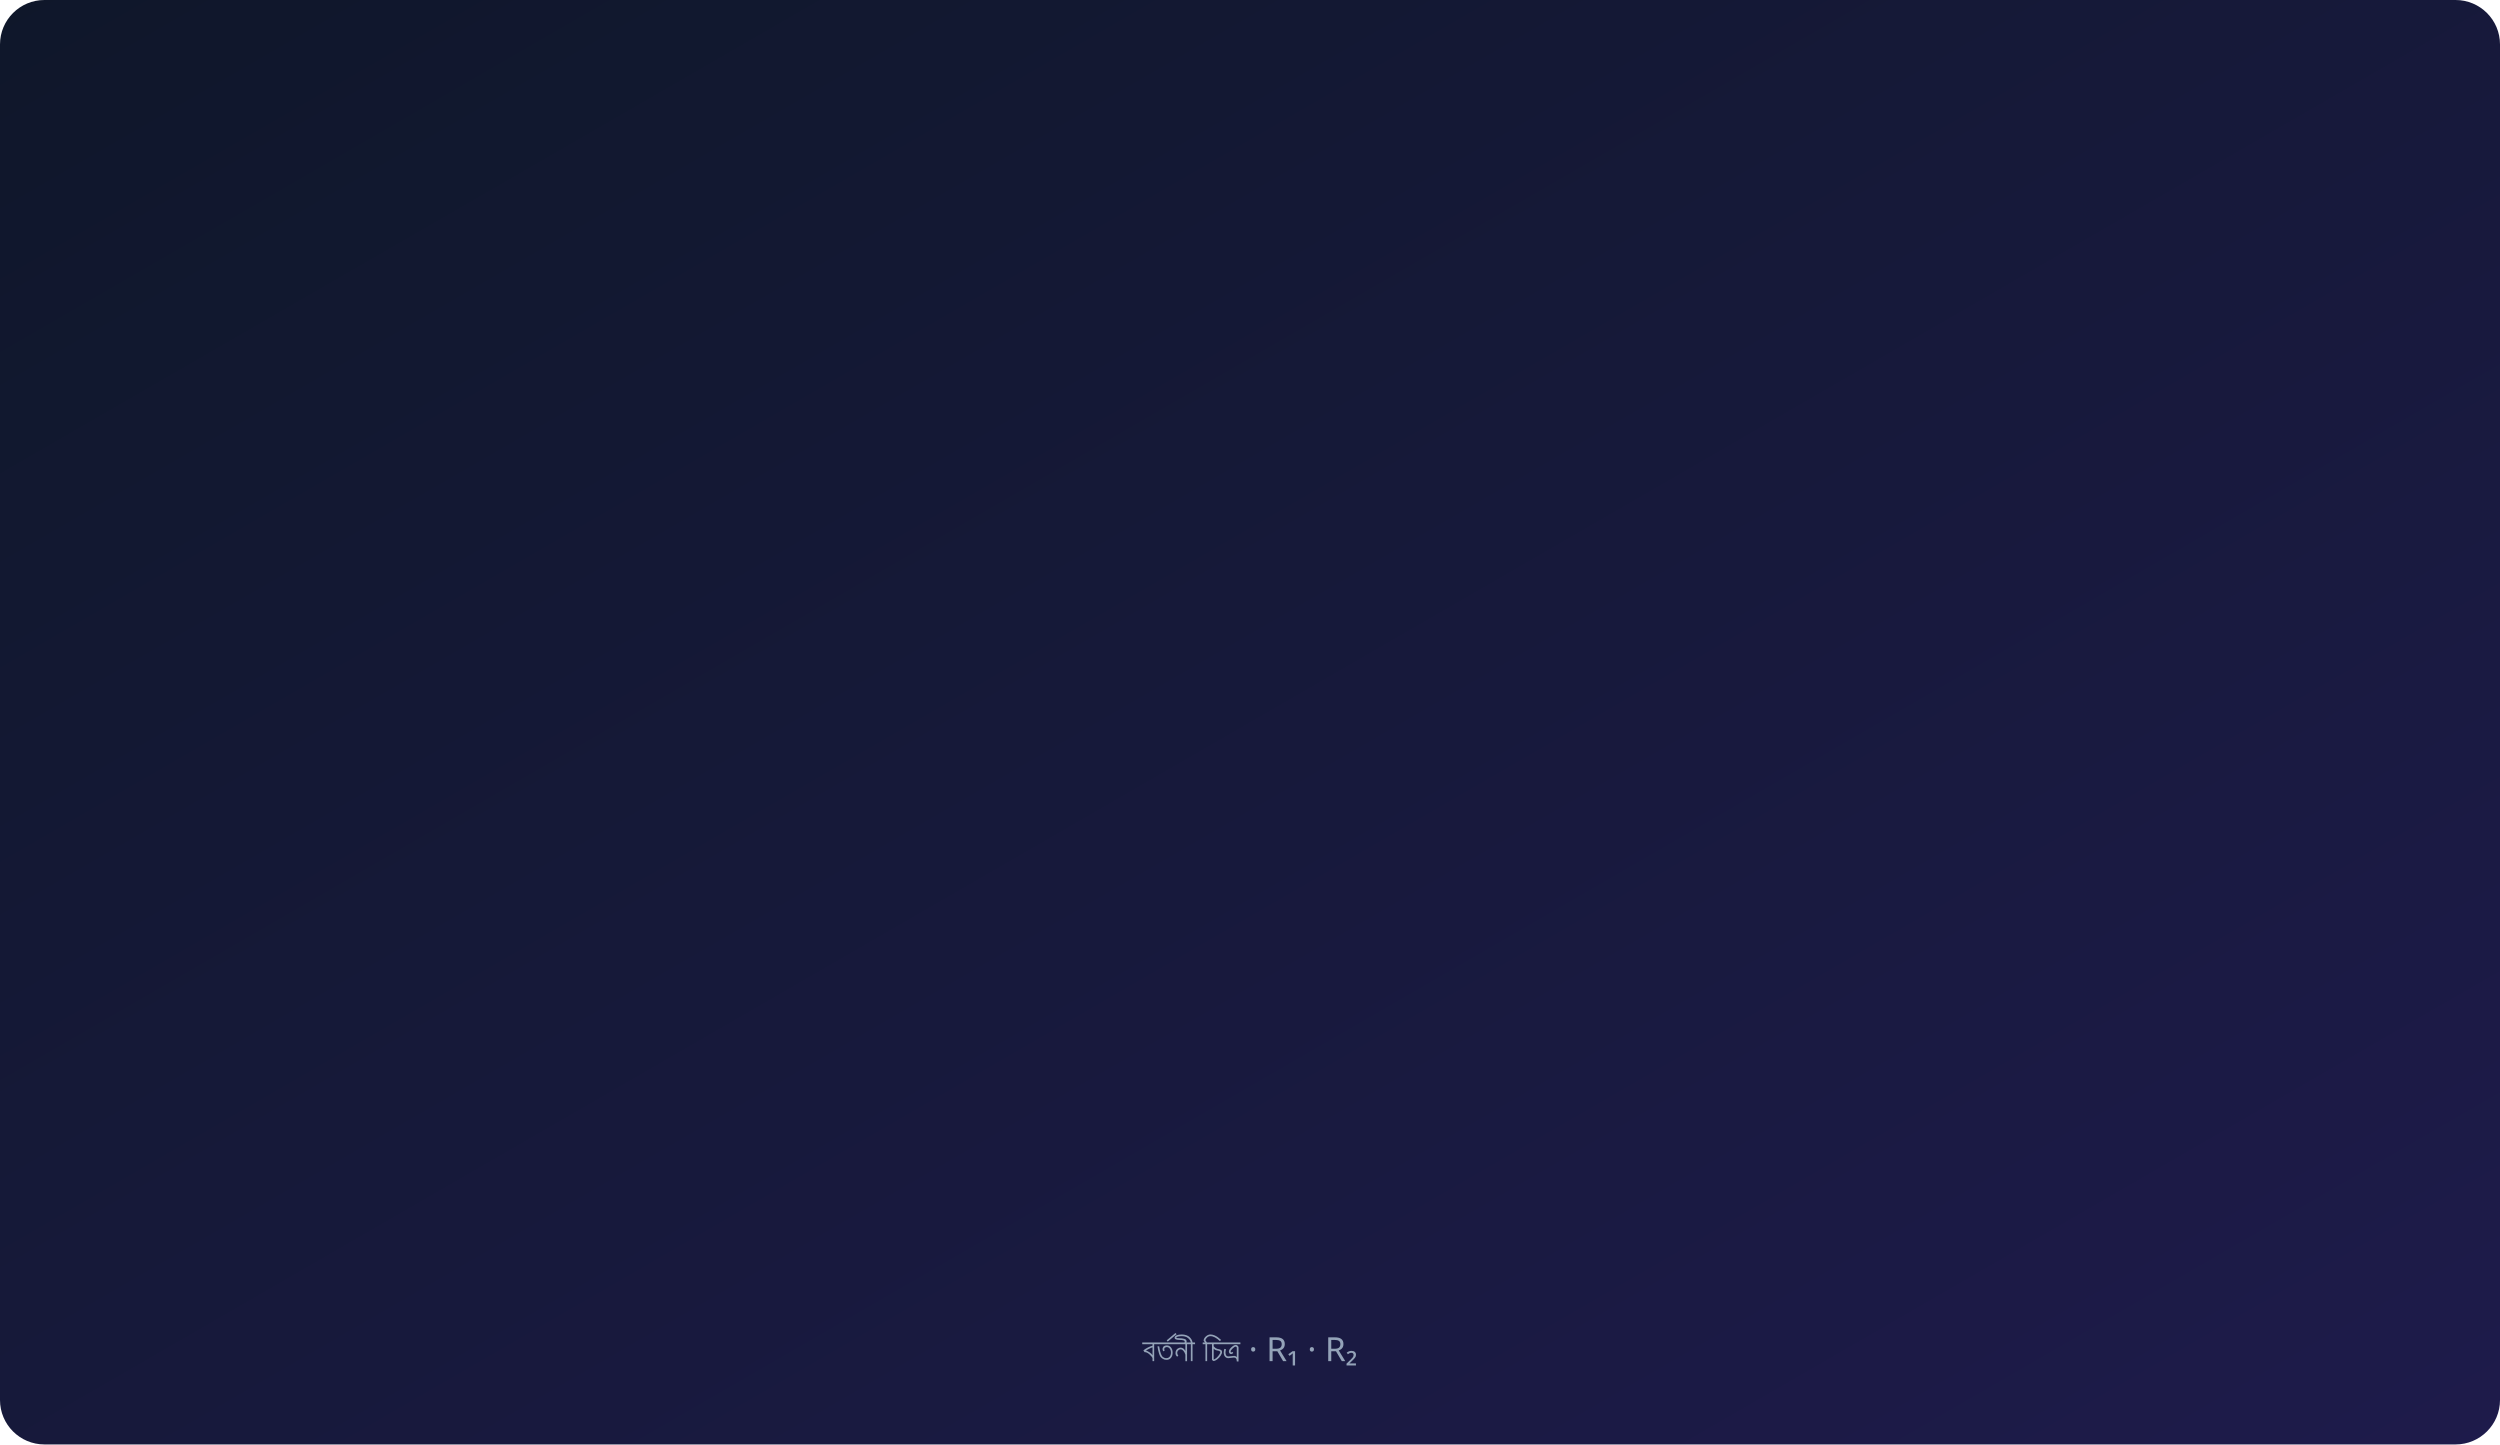
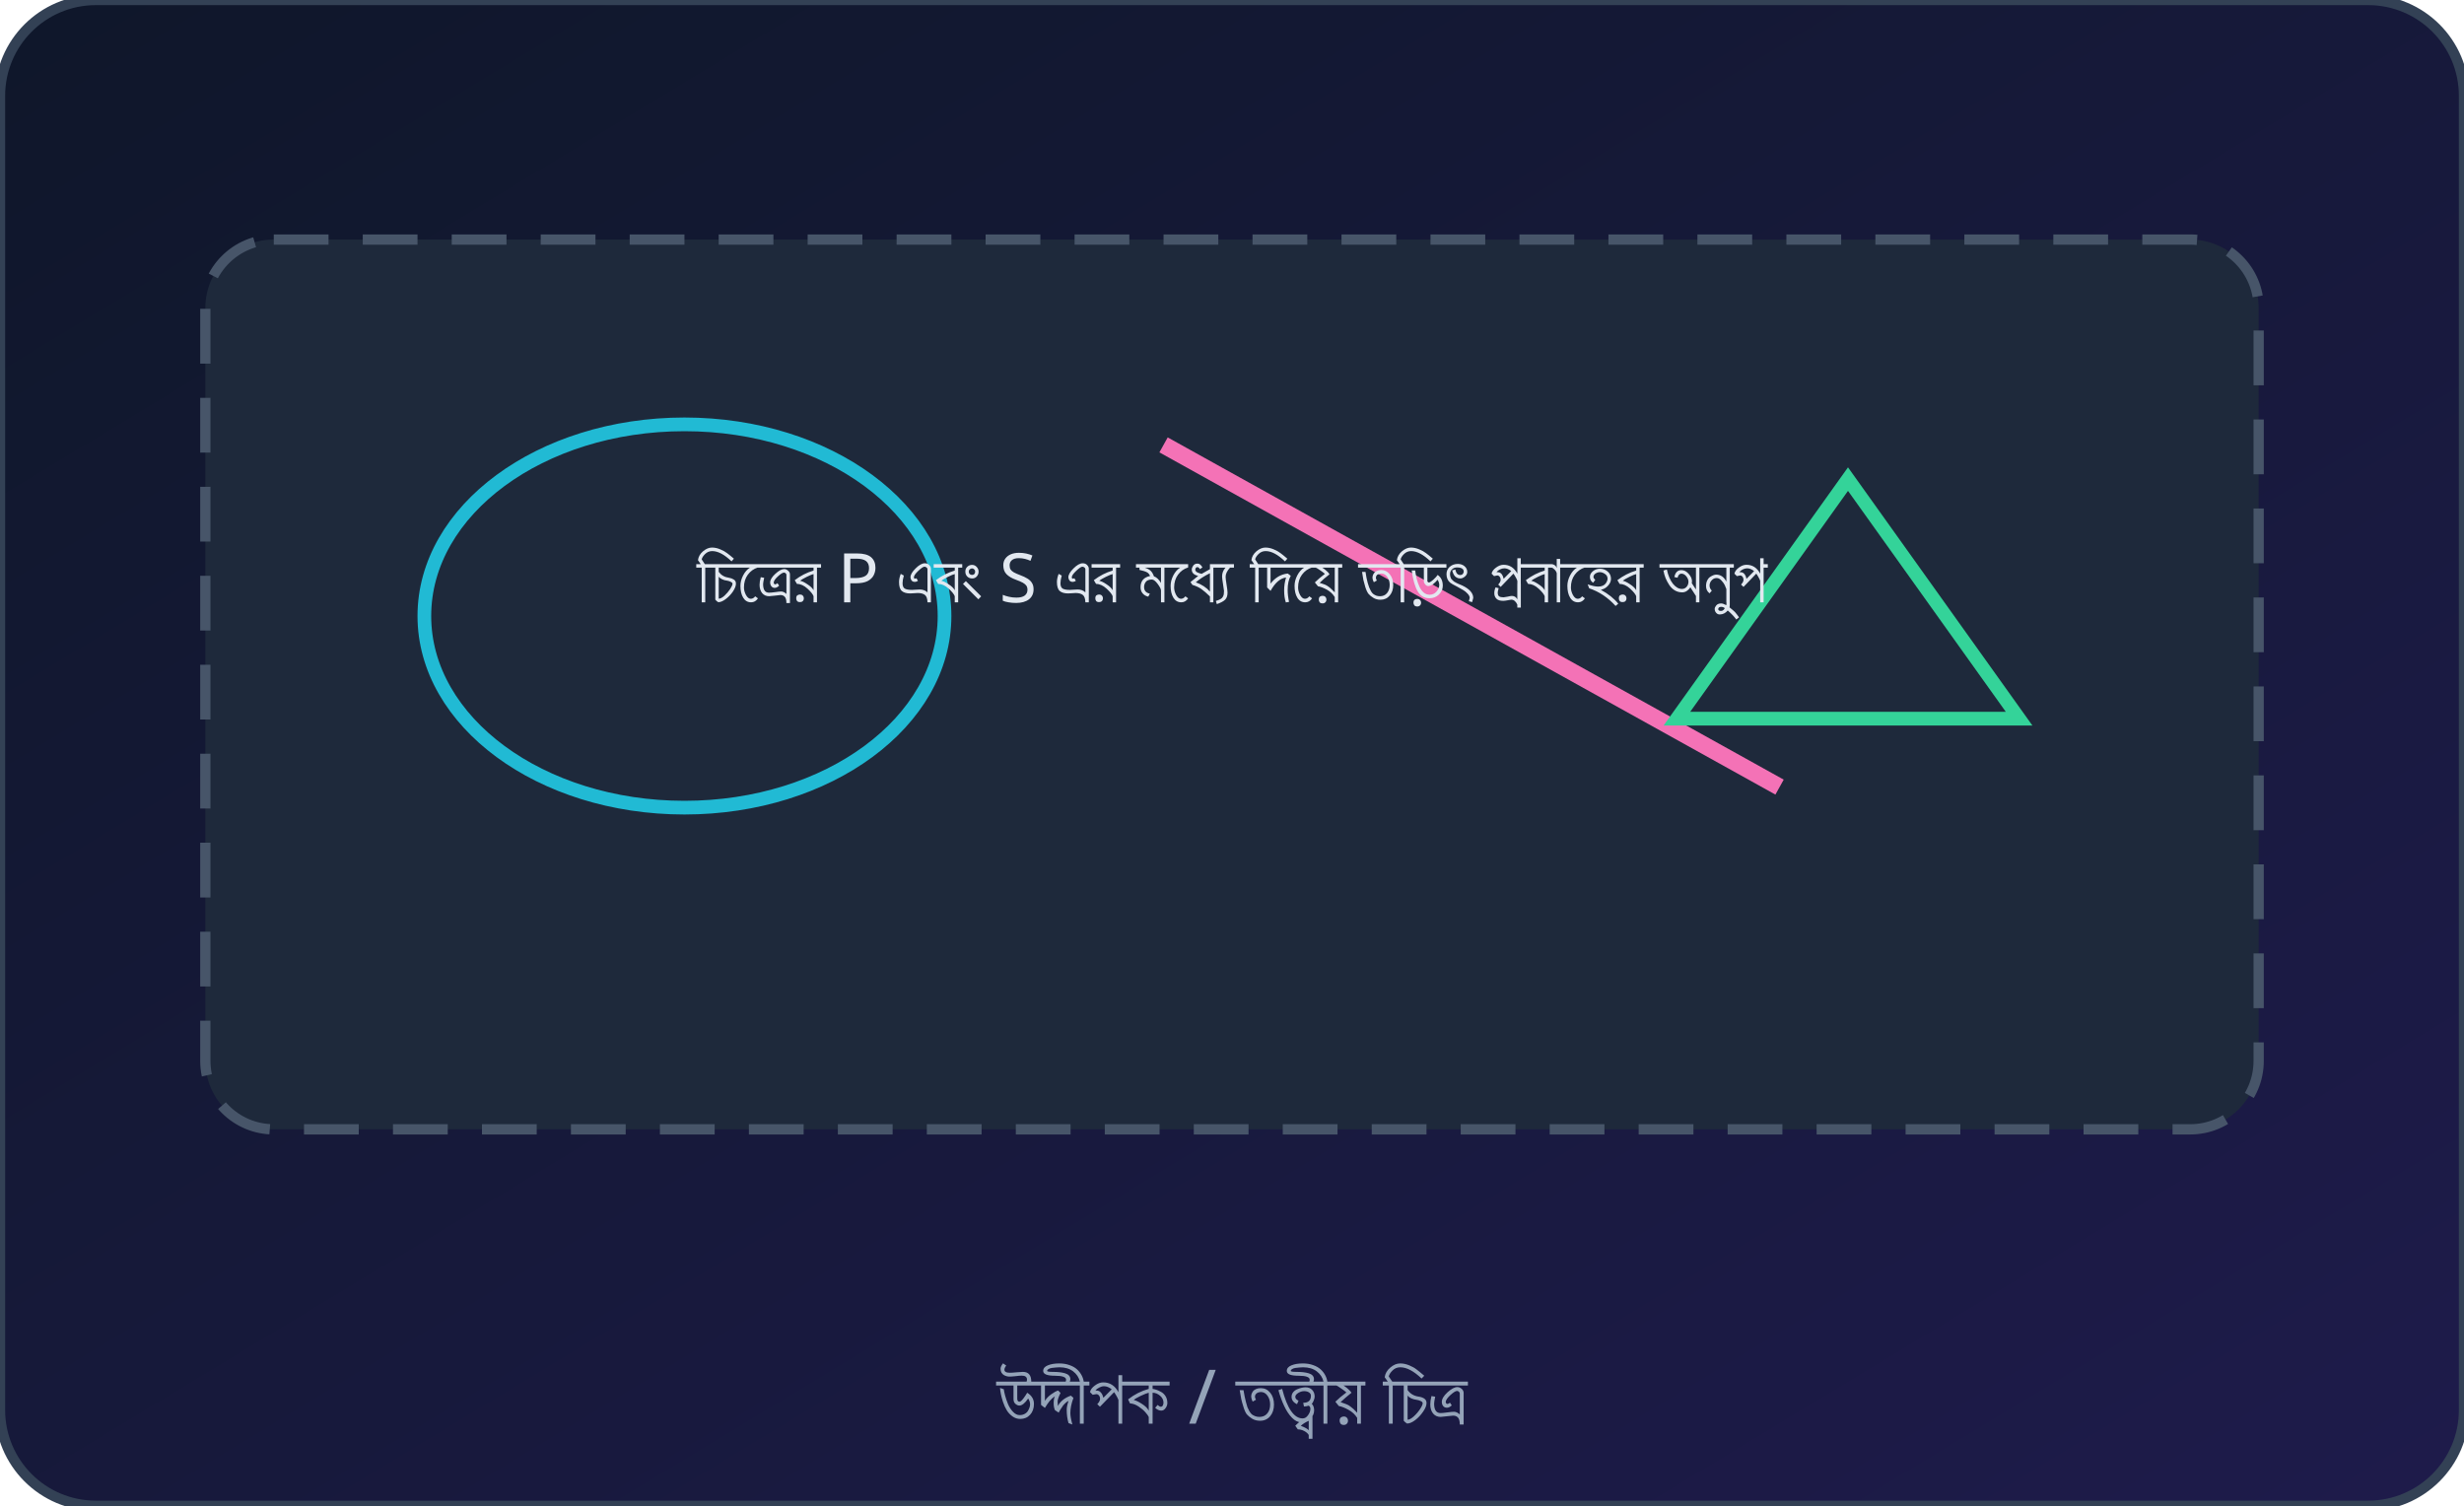
- <svg xmlns="http://www.w3.org/2000/svg" viewBox="0 0 900 520" width="900" height="520">
-   <style>
-   @keyframes pulse { 0%,100% { opacity: 0.6; } 50% { opacity: 1; } }
-   @keyframes flow { 0% { stroke-dashoffset: 20; } 100% { stroke-dashoffset: 0; } }
-   @keyframes breathe { 0%,100% { opacity: 0.7; } 50% { opacity: 1; } }
-   @keyframes fade-in { 0% { opacity: 0; transform: translateY(8px); } 100% { opacity: 1; } }
-   .anim-pulse { animation: pulse 2.5s ease-in-out infinite; }
-   .anim-flow { stroke-dasharray: 6 4; animation: flow 1s linear infinite; }
-   .anim-breathe { animation: breathe 3s ease-in-out infinite; }
-   .anim-fade { animation: fade-in 0.6s ease-out forwards; opacity: 0; }
-   .delay-1 { animation-delay: 0.2s; }
-   .delay-2 { animation-delay: 0.4s; }
-   .delay-3 { animation-delay: 0.6s; }
- </style>
+ <svg xmlns="http://www.w3.org/2000/svg" viewBox="0 0 360 220">
  <defs>
-     <linearGradient id="bgGrad" x1="0%" y1="0%" x2="100%" y2="100%">
+     <linearGradient id="bg" x1="0" y1="0" x2="1" y2="1">
      <stop offset="0%" stop-color="#0f172a" />
      <stop offset="100%" stop-color="#1e1b4b" />
    </linearGradient>
    <filter id="glow" x="-30%" y="-30%" width="160%" height="160%">
-       <feGaussianBlur in="SourceAlpha" stdDeviation="3" />
-       <feFlood flood-color="#22d3ee" flood-opacity="0.45" />
-       <feComposite in2="blur" operator="in" />
-       <feMerge>
-         <feMergeNode />
-         <feMergeNode in="SourceGraphic" />
-       </feMerge>
+       <feDropShadow dx="0" dy="0" stdDeviation="4" flood-color="#22d3ee" flood-opacity="0.55" />
    </filter>
-     <marker id="arrow" viewBox="0 0 10 10" refX="8" refY="5" markerWidth="6" markerHeight="6" orient="auto">
-       <path d="M0 0 L10 5 L0 10 z" fill="#22d3ee" />
+     <marker id="arrow" viewBox="0 0 10 10" refX="5" refY="5" markerWidth="6" markerHeight="6" orient="auto-start-reverse">
+       <path d="M 0 0 L 10 5 L 0 10 z" fill="#cbd5e1" />
    </marker>
  </defs>
-   <rect width="900" height="520" fill="url(#bgGrad)" rx="16" />
-   <g class="anim-fade" transform="translate(150,100)">
-     <line x1="100" y1="60" x2="100" y2="120" stroke="#22d3ee" stroke-width="3" class="anim-pulse" />
-     <line x1="90" y1="80" x2="110" y2="80" stroke="#fbbf24" stroke-width="4" />
-     <line x1="90" y1="100" x2="110" y2="100" stroke="#fbbf24" stroke-width="4" />
-     <text x="115" y="95" fill="#e2e8f0" font-size="12">E</text>
-     <line x1="100" y1="60" x2="400" y2="60" stroke="#475569" stroke-width="2" class="anim-flow" />
-     <line x1="400" y1="60" x2="400" y2="260" stroke="#475569" stroke-width="2" class="anim-flow" />
-     <line x1="400" y1="260" x2="100" y2="260" stroke="#475569" stroke-width="2" class="anim-flow" />
-     <line x1="100" y1="120" x2="100" y2="260" stroke="#475569" stroke-width="2" class="anim-flow" />
-     <rect x="250" y="45" width="40" height="30" fill="#1e293b" stroke="#f472b6" stroke-width="2" rx="3" />
-     <text x="270" y="64" fill="#f472b6" font-size="11" text-anchor="middle">R₁</text>
-     <rect x="365" y="180" width="30" height="40" fill="#1e293b" stroke="#f472b6" stroke-width="2" rx="3" />
-     <text x="380" y="205" fill="#f472b6" font-size="11" text-anchor="middle">R₂</text>
-     <circle cx="100" cy="190" r="22" fill="none" stroke="#22d3ee" stroke-width="2" class="anim-breathe" />
-     <text x="100" y="195" fill="#22d3ee" font-size="10" text-anchor="middle">A</text>
-     <circle cx="270" cy="260" r="22" fill="none" stroke="#34d399" stroke-width="2" class="anim-breathe" />
-     <text x="270" y="265" fill="#34d399" font-size="10" text-anchor="middle">V</text>
-     <polygon points="250,55 240,52 240,58" fill="#22d3ee" opacity="0.6" class="anim-pulse" />
-     <polygon points="395,180 392,170 398,170" fill="#22d3ee" opacity="0.6" class="anim-pulse delay-2" />
-   </g>
-   <text x="450" y="490" text-anchor="middle" fill="#94a3b8" font-size="12" font-family="sans-serif">বর্তনী চিত্র · R₁ · R₂</text>
+   <rect width="360" height="220" rx="14" fill="url(#bg)" stroke="#334155" stroke-width="1.5" />
+   <rect x="30" y="35" width="300" height="130" rx="10" fill="#1e293b" stroke="#475569" stroke-width="1.5" stroke-dasharray="8 5" />
+   <ellipse cx="100" cy="90" rx="38" ry="28" fill="none" stroke="#22d3ee" stroke-width="2" opacity="0.85" />
+   <line x1="170" y1="65" x2="260" y2="115" stroke="#f472b6" stroke-width="2.5" />
+   <polygon points="270,70 295,105 245,105" fill="none" stroke="#34d399" stroke-width="2" />
+   <text x="180" y="88" fill="#e2e8f0" font-family="Segoe UI, system-ui, sans-serif" font-size="10" text-anchor="middle">চিত্রের P এবং S এর মধ্যে দিয়ে তড়িৎ প্রবাহের অনুপ</text>
+   <text x="180" y="208" fill="#94a3b8" font-family="Segoe UI, system-ui, sans-serif" font-size="11" text-anchor="middle">উদ্দীপক / তত্ত্বীয় চিত্র</text>
</svg>
